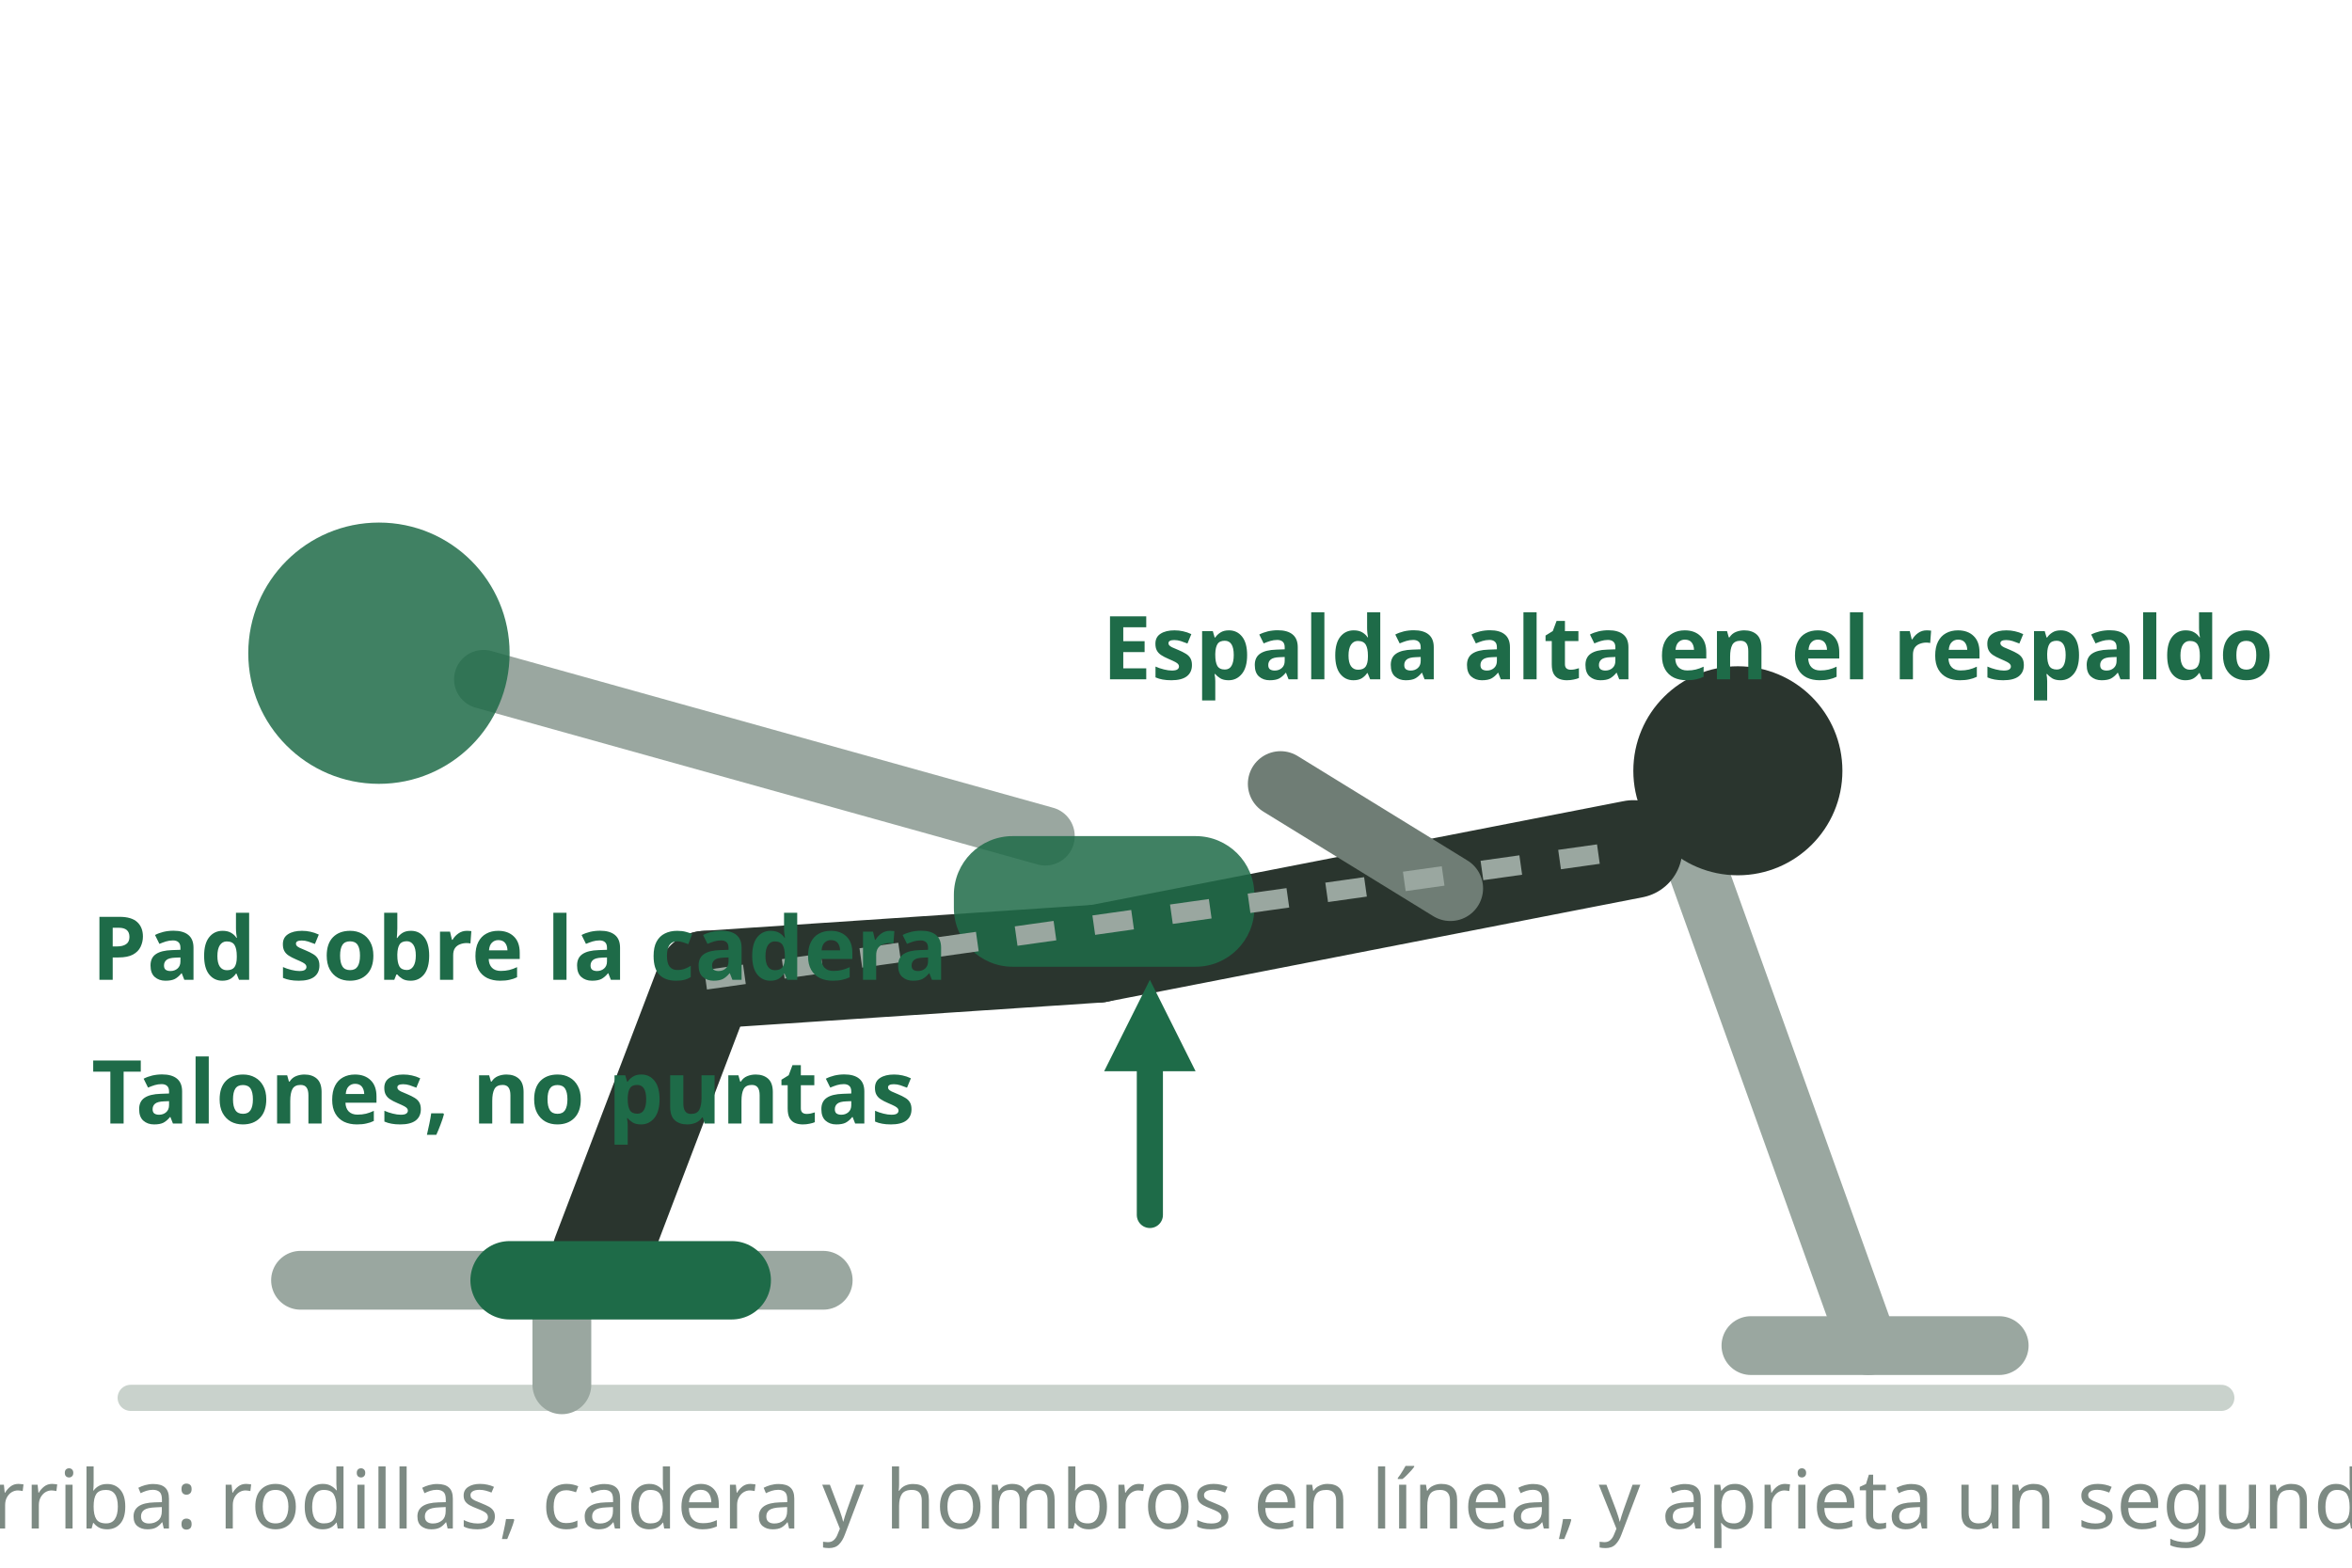
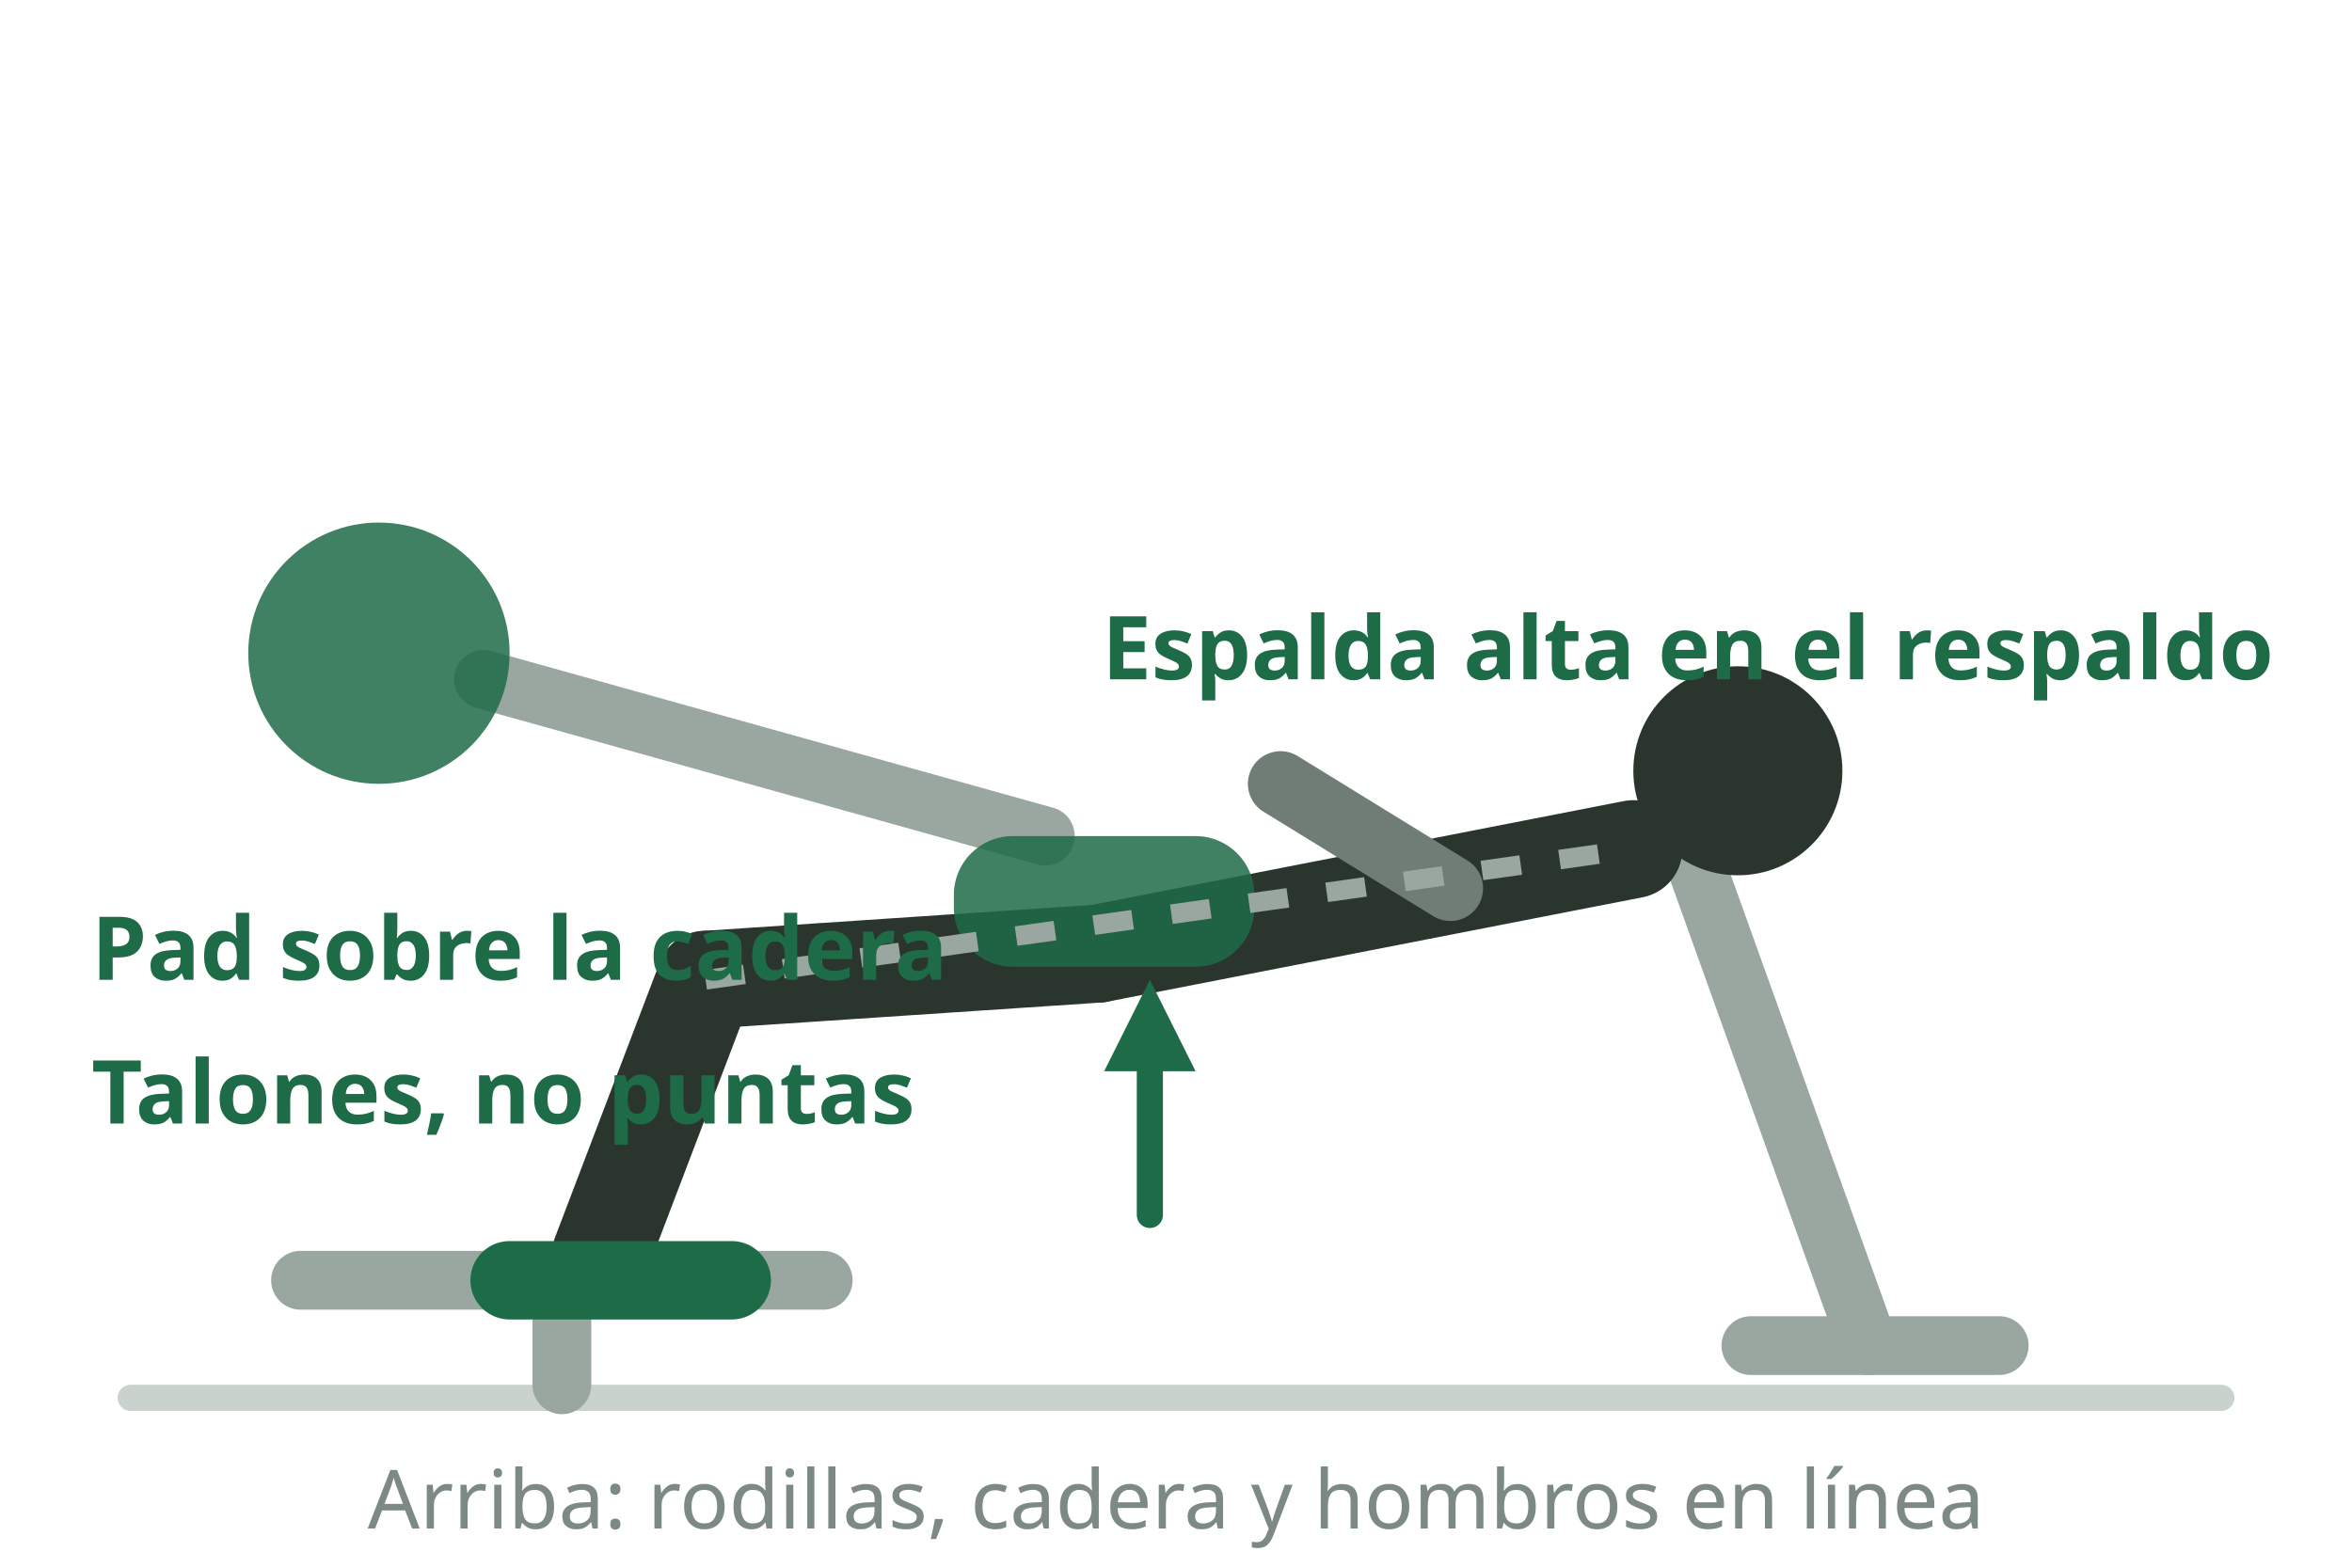
<svg xmlns="http://www.w3.org/2000/svg" viewBox="0 0 360 240" width="360" height="240" role="img" aria-label="Maquina de empuje de cadera: espalda alta en el respaldo, pad sobre la cadera y pies en la plataforma">
  <style>
    .suelo { stroke: #c9d2cc; stroke-width: 4; stroke-linecap: round }
    .maquina { stroke: #9aa7a0; stroke-width: 9; stroke-linecap: round; fill: none }
    .cuerpo { stroke: #2a352e; stroke-width: 15; stroke-linecap: round; fill: none }
    .brazo { stroke: #6f7d75; stroke-width: 10; stroke-linecap: round; fill: none }
    .cabeza { fill: #2a352e }
    .pie { stroke: #1E6B48; stroke-width: 12; stroke-linecap: round; fill: none }
    .carga { fill: #1E6B48; opacity: .85 }
    .flecha { stroke: #1E6B48; stroke-width: 4; fill: none; stroke-linecap: round }
    .rot { fill: #1E6B48 }
    .guia { stroke: #9aa7a0; stroke-width: 3; stroke-dasharray: 6 6; fill: none }
    .izq { font: 600 13.5px system-ui, sans-serif; fill: #1E6B48; text-anchor: start }
    .der { font: 600 13.5px system-ui, sans-serif; fill: #1E6B48; text-anchor: end }
    .nota { font: 400 12.5px system-ui, sans-serif; fill: #7d8a83; text-anchor: middle }
  </style>
  <line class="suelo" x1="20" y1="214" x2="340" y2="214" />
  <path class="maquina" d="M46 196 H126" />
  <path class="maquina" d="M86 196 V212" />
  <path class="maquina" d="M258 128 L286 206" />
  <path class="maquina" d="M268 206 H306" />
  <path class="maquina" d="M160 128 L74 104" />
  <circle class="carga" cx="58" cy="100" r="20" />
  <circle class="cabeza" cx="266" cy="118" r="16" />
  <path class="cuerpo" d="M250 130 L168 146" />
  <path class="cuerpo" d="M168 146 L108 150" />
  <path class="cuerpo" d="M108 150 L92 192" />
  <path class="pie" d="M78 196 H112" />
  <path class="brazo" d="M222 136 L196 120" />
  <rect class="carga" x="146" y="128" width="46" height="20" rx="9" />
  <path class="guia" d="M108 150 L250 130" />
  <path class="flecha" d="M176 186 V160" />
  <path class="rot" d="M176 150 l7 14 h-14 z" />
  <text class="der" x="348" y="104">Espalda alta en el respaldo</text>
  <text class="izq" x="14" y="150">Pad sobre la cadera</text>
  <text class="izq" x="14" y="172">Talones, no puntas</text>
-   <text class="nota" x="180" y="234">Arriba: rodillas, cadera y hombros en línea, y aprieta un segundo</text>
+   <text class="nota" x="180" y="234">Arriba: rodillas, cadera y hombros en línea</text>
</svg>
